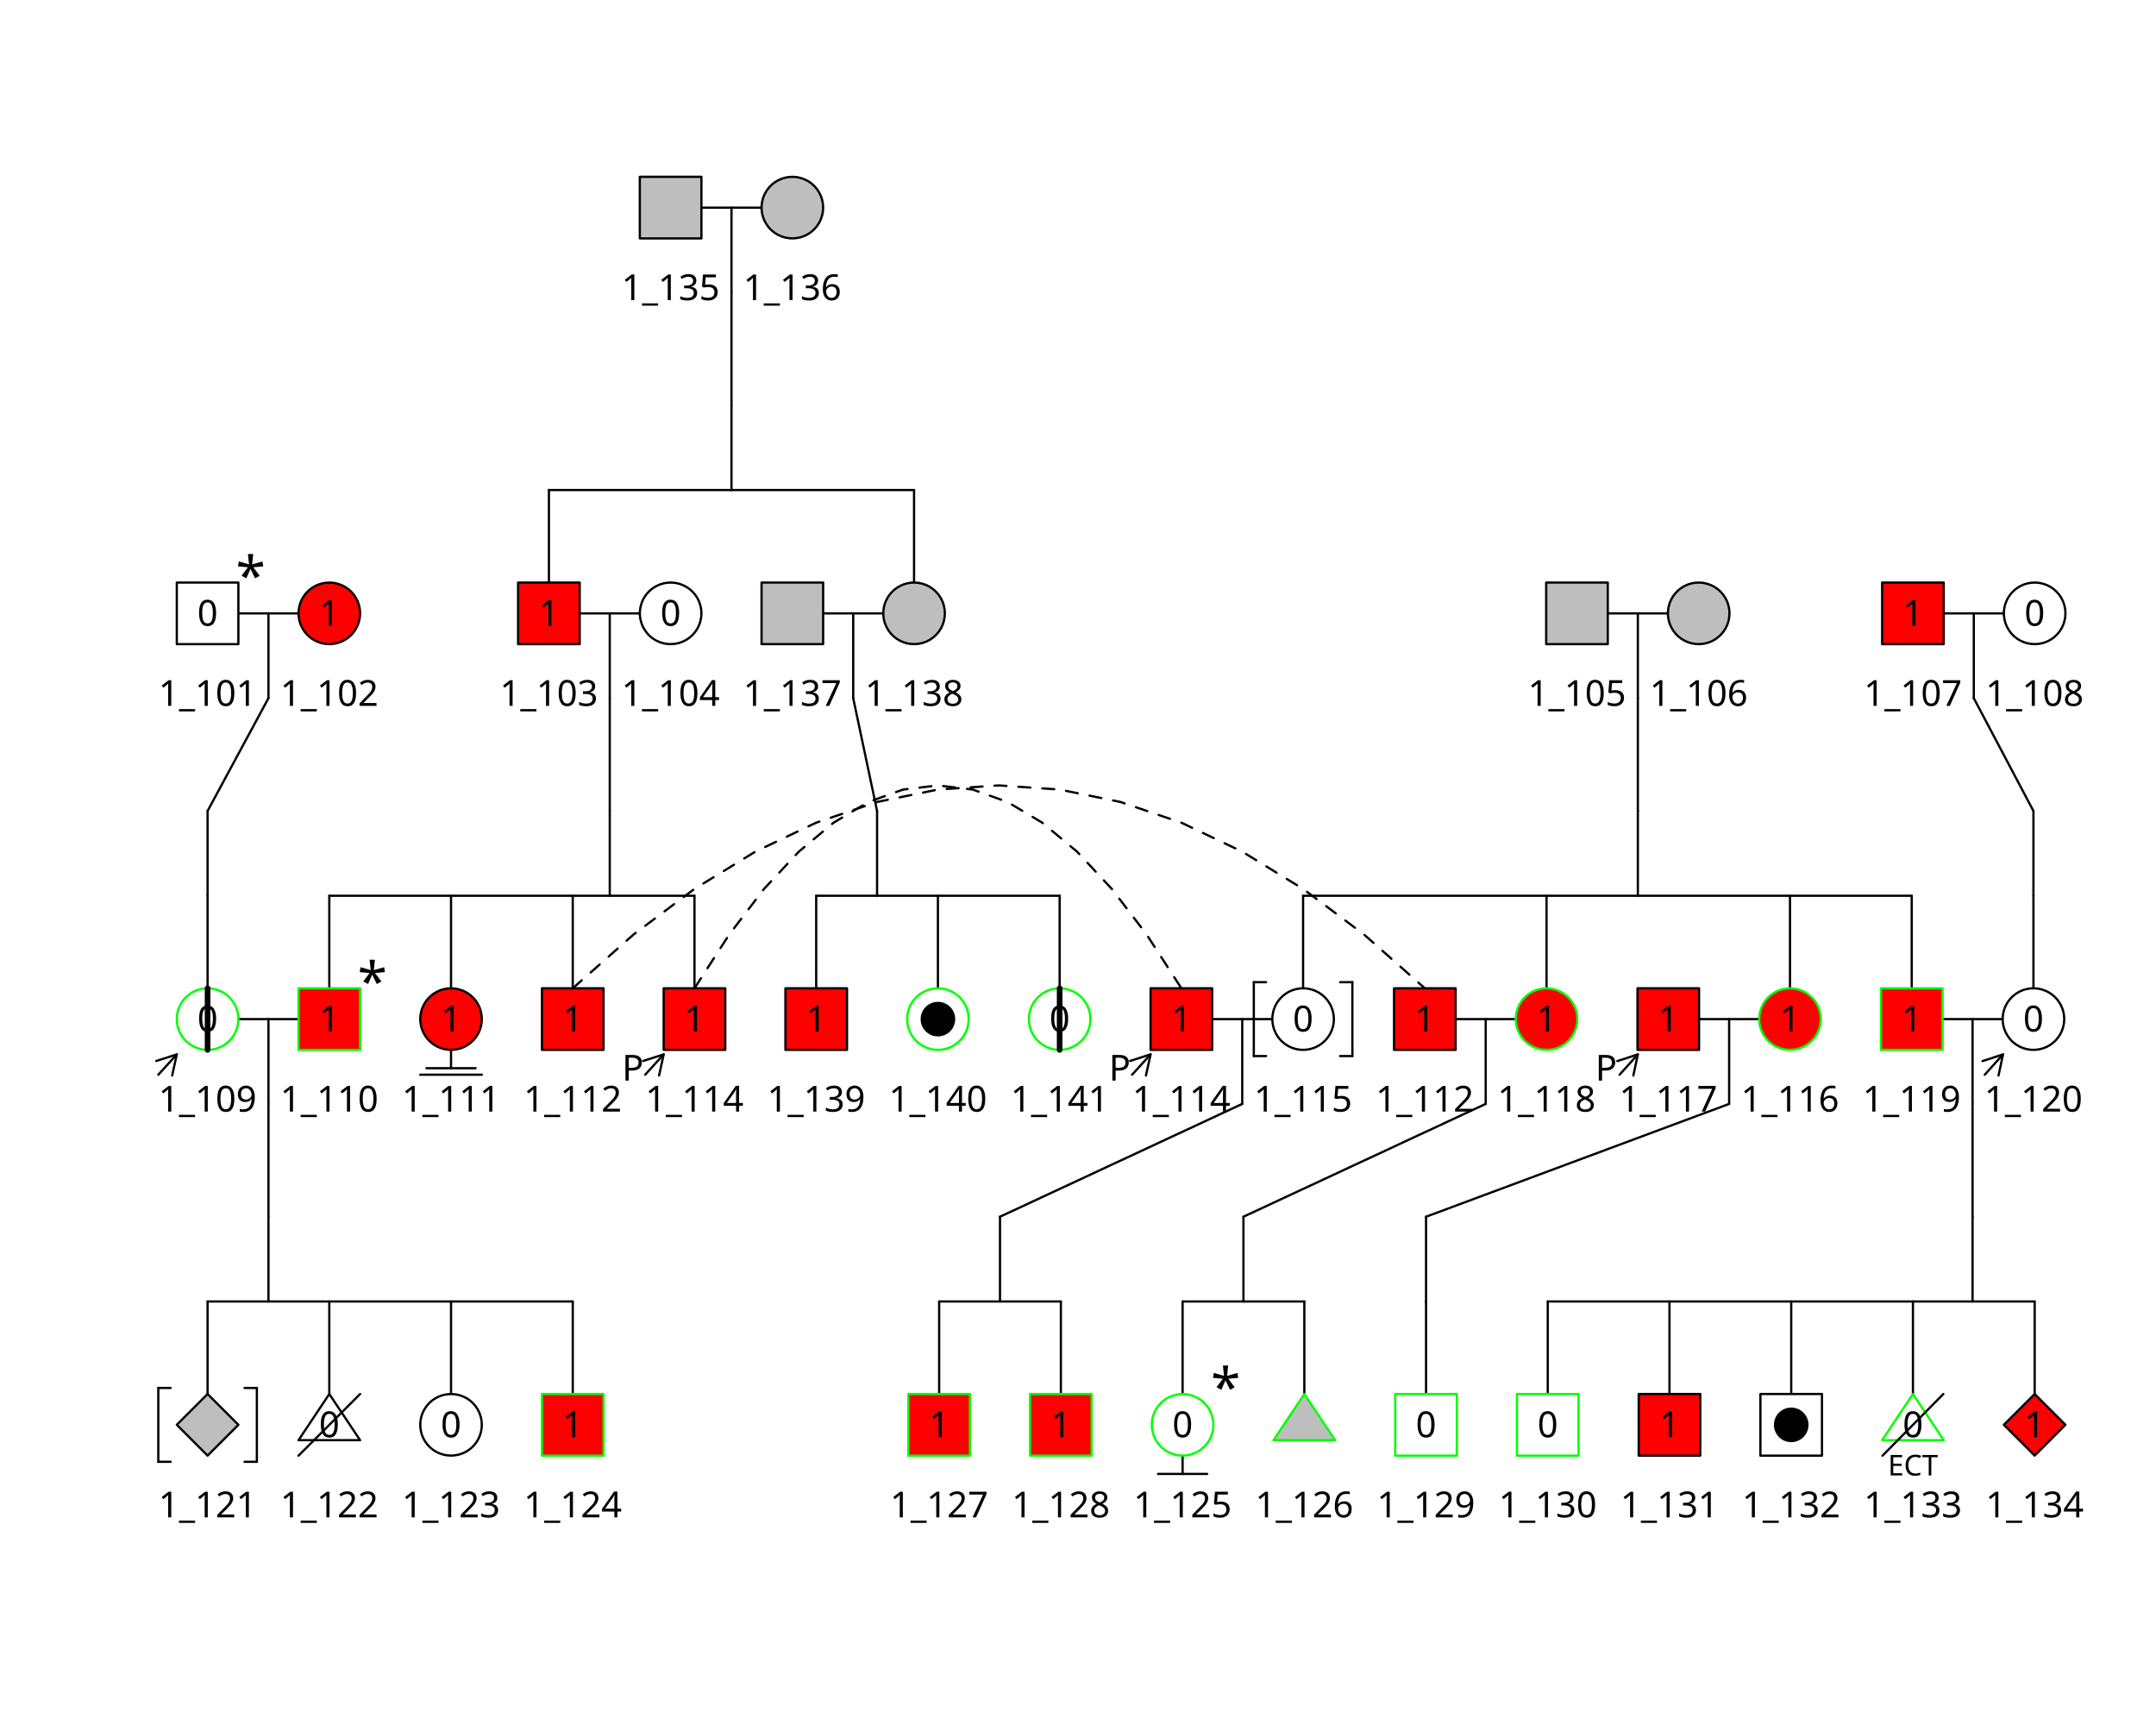
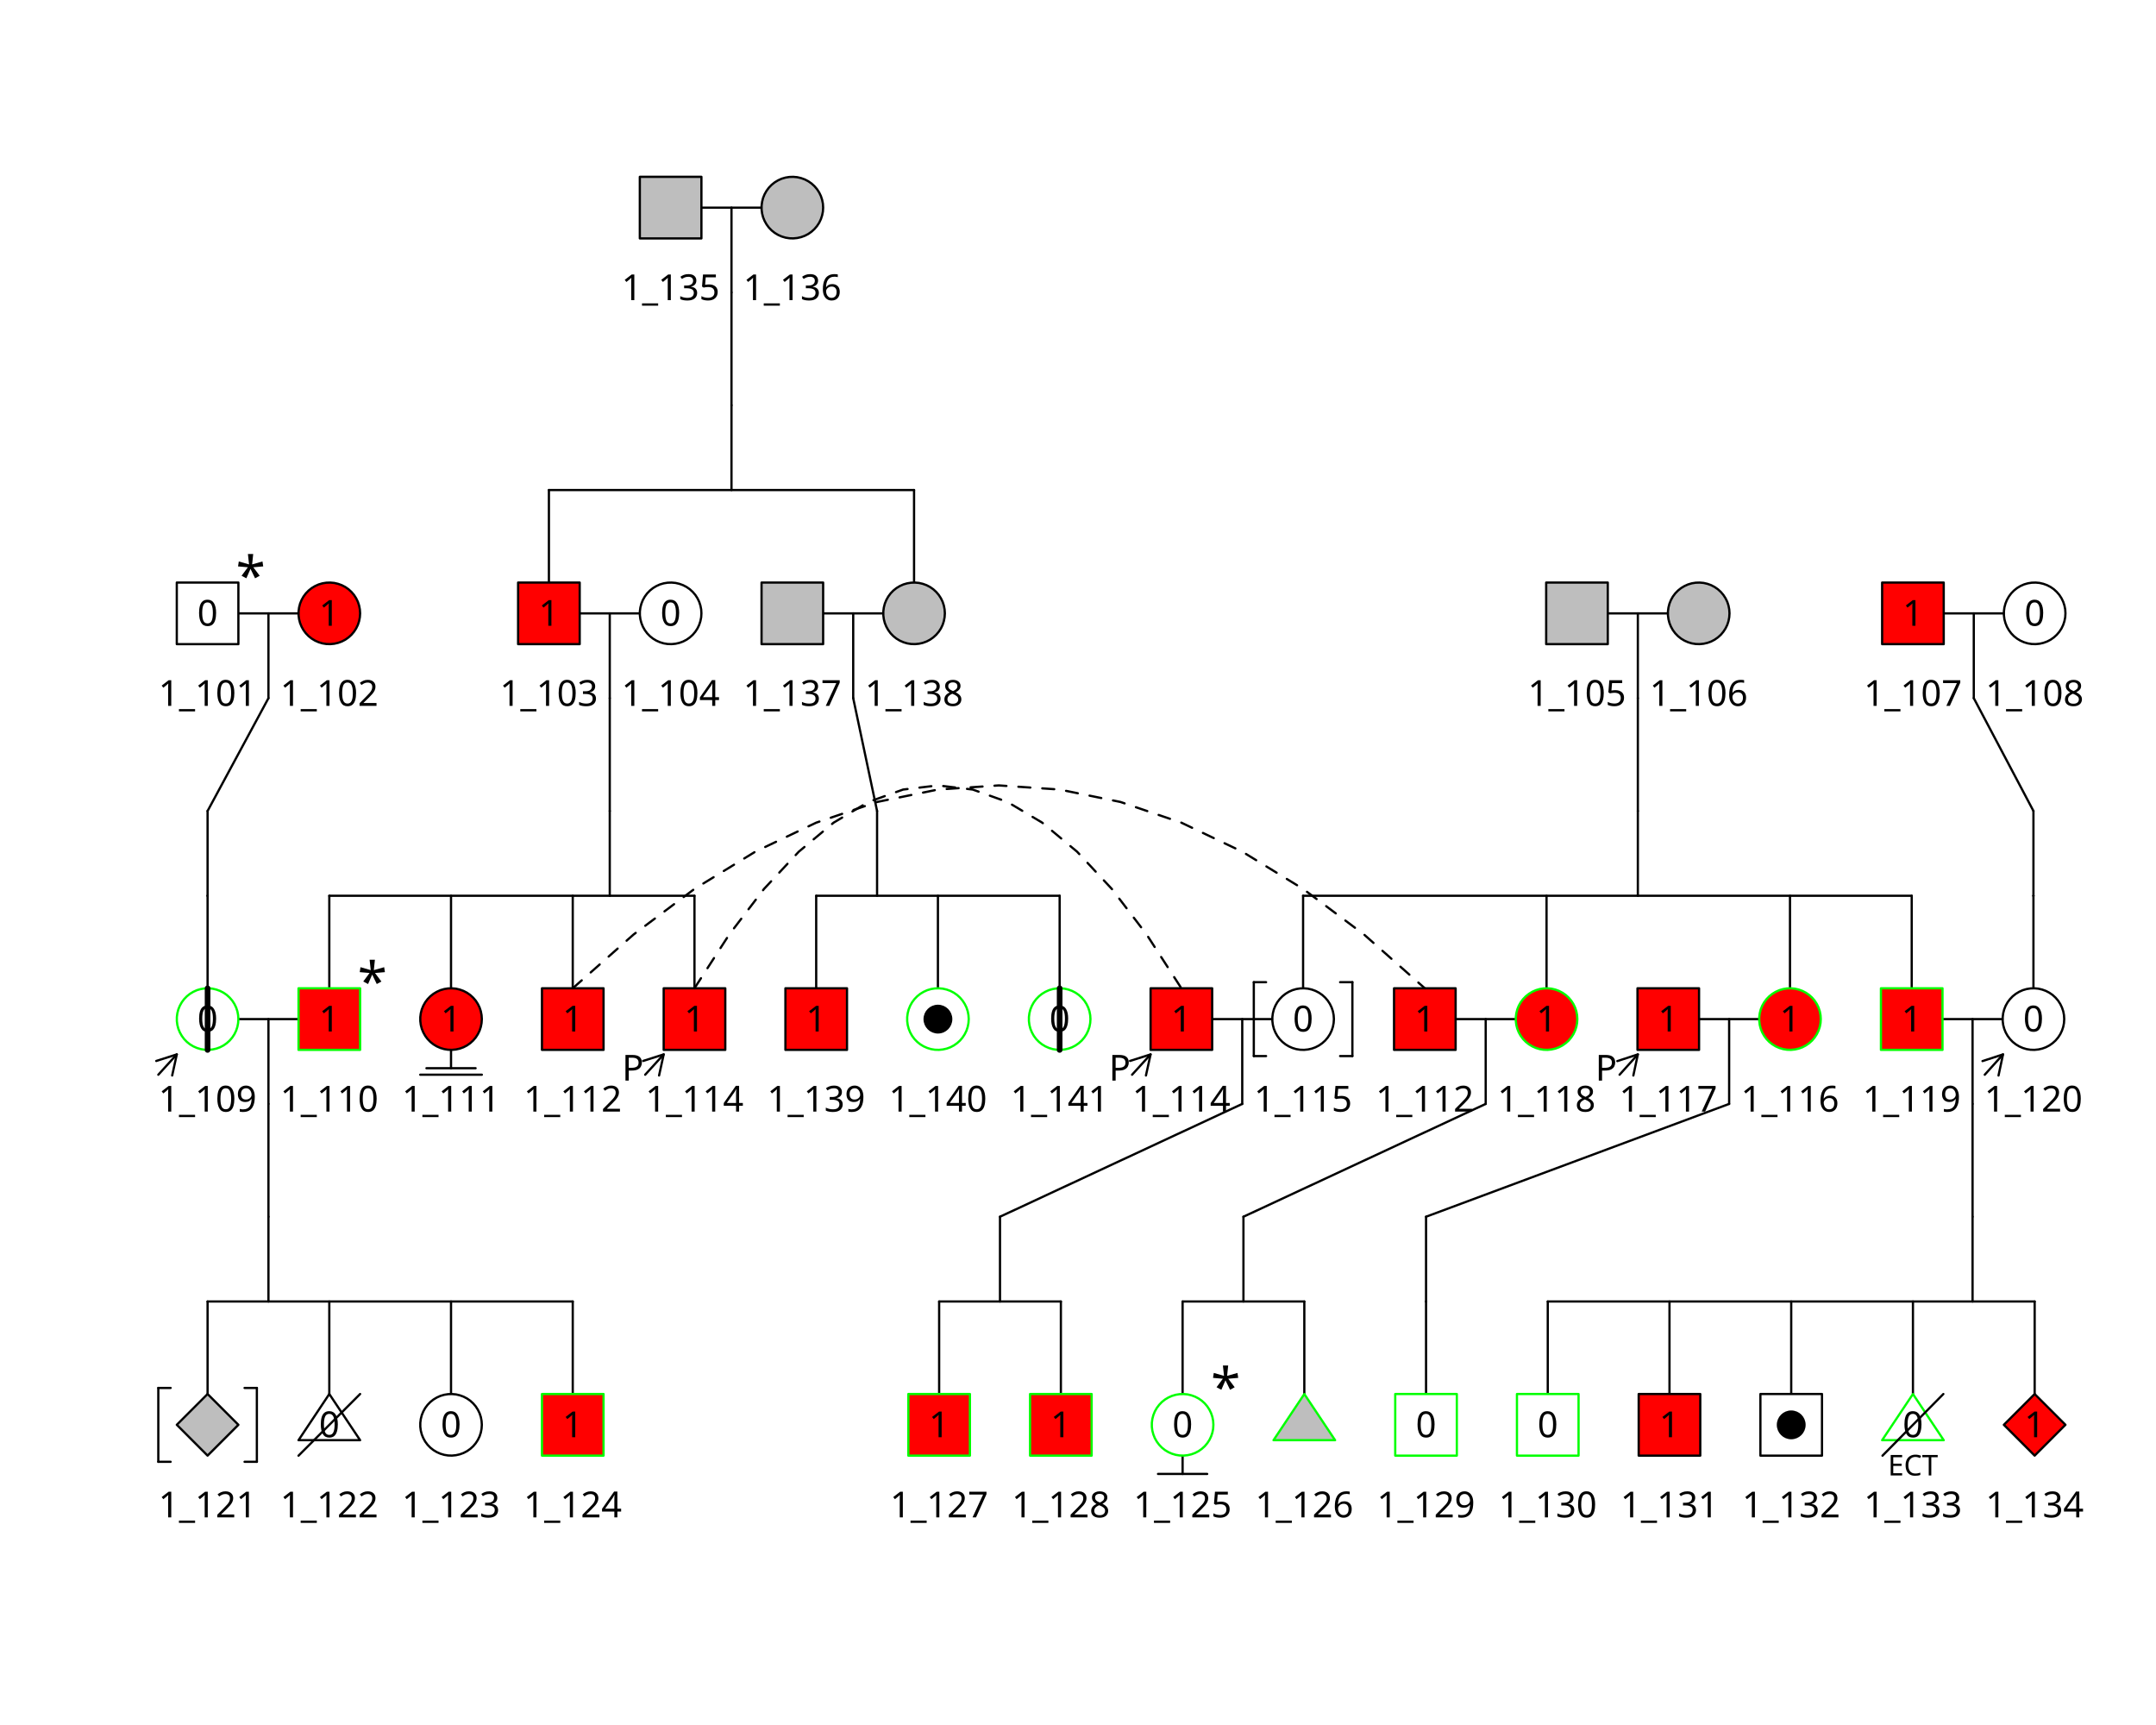
<svg xmlns="http://www.w3.org/2000/svg" class="svglite" data-engine-version="2.0" width="720.00pt" height="576.00pt" viewBox="0 0 720.00 576.00">
  <defs>
    <style type="text/css">
    .svglite line, .svglite polyline, .svglite polygon, .svglite path, .svglite rect, .svglite circle {
      fill: none;
      stroke: #000000;
      stroke-linecap: round;
      stroke-linejoin: round;
      stroke-miterlimit: 10.00;
    }
  </style>
  </defs>
  <rect width="100%" height="100%" style="stroke: none; fill: #FFFFFF;" />
  <defs>
    <clipPath id="cpMC4wMHw3MjAuMDB8MC4wMHw1NzYuMDA=">
      <rect x="0.00" y="0.00" width="720.00" height="576.00" />
    </clipPath>
  </defs>
  <g clip-path="url(#cpMC4wMHw3MjAuMDB8MC4wMHw1NzYuMDA=)">
    <line x1="150.62" y1="350.59" x2="150.62" y2="356.69" style="stroke-width: 0.75;" />
    <line x1="394.93" y1="486.07" x2="394.93" y2="492.17" style="stroke-width: 0.75;" />
    <line x1="142.41" y1="356.69" x2="158.83" y2="356.69" style="stroke-width: 0.75;" />
    <line x1="386.72" y1="492.17" x2="403.14" y2="492.17" style="stroke-width: 0.75;" />
    <line x1="140.34" y1="358.86" x2="160.91" y2="358.86" style="stroke-width: 0.75;" />
    <line x1="234.24" y1="69.34" x2="254.32" y2="69.34" style="stroke-width: 0.75;" />
    <line x1="79.61" y1="204.82" x2="99.69" y2="204.82" style="stroke-width: 0.75;" />
    <line x1="79.61" y1="340.30" x2="99.69" y2="340.30" style="stroke-width: 0.75;" />
    <line x1="193.59" y1="204.82" x2="213.67" y2="204.82" style="stroke-width: 0.75;" />
    <line x1="274.89" y1="204.82" x2="294.97" y2="204.82" style="stroke-width: 0.75;" />
    <line x1="536.80" y1="204.82" x2="557.12" y2="204.82" style="stroke-width: 0.75;" />
    <line x1="648.99" y1="204.82" x2="669.31" y2="204.82" style="stroke-width: 0.75;" />
    <line x1="404.81" y1="340.30" x2="424.89" y2="340.30" style="stroke-width: 0.75;" />
    <line x1="485.98" y1="340.30" x2="506.31" y2="340.30" style="stroke-width: 0.75;" />
    <line x1="567.28" y1="340.30" x2="587.61" y2="340.30" style="stroke-width: 0.75;" />
    <line x1="648.58" y1="340.30" x2="668.91" y2="340.30" style="stroke-width: 0.75;" />
    <line x1="183.31" y1="194.52" x2="183.31" y2="163.63" style="stroke-width: 0.75;" />
    <line x1="305.25" y1="194.52" x2="305.25" y2="163.63" style="stroke-width: 0.75;" />
    <line x1="183.31" y1="163.63" x2="305.25" y2="163.63" style="stroke-width: 0.75;" />
    <line x1="244.28" y1="163.63" x2="244.28" y2="135.32" style="stroke-width: 0.75;" />
    <line x1="244.28" y1="135.32" x2="244.28" y2="97.65" style="stroke-width: 0.75;" />
    <line x1="244.28" y1="97.65" x2="244.28" y2="69.34" style="stroke-width: 0.75;" />
    <line x1="69.32" y1="330.00" x2="69.32" y2="299.11" style="stroke-width: 0.75;" />
    <line x1="69.32" y1="299.11" x2="69.32" y2="299.11" style="stroke-width: 0.75;" />
    <line x1="69.32" y1="299.11" x2="69.32" y2="270.80" style="stroke-width: 0.75;" />
    <line x1="69.32" y1="270.80" x2="89.65" y2="233.13" style="stroke-width: 0.75;" />
    <line x1="89.65" y1="233.13" x2="89.65" y2="204.82" style="stroke-width: 0.75;" />
    <line x1="109.97" y1="330.00" x2="109.97" y2="299.11" style="stroke-width: 0.75;" />
    <line x1="150.62" y1="330.00" x2="150.62" y2="299.11" style="stroke-width: 0.75;" />
    <line x1="191.27" y1="330.00" x2="191.27" y2="299.11" style="stroke-width: 0.75;" />
    <line x1="231.92" y1="330.00" x2="231.92" y2="299.11" style="stroke-width: 0.75;" />
    <line x1="109.97" y1="299.11" x2="231.92" y2="299.11" style="stroke-width: 0.75;" />
    <line x1="203.63" y1="299.11" x2="203.63" y2="270.80" style="stroke-width: 0.75;" />
    <line x1="203.63" y1="270.80" x2="203.63" y2="233.13" style="stroke-width: 0.75;" />
    <line x1="203.63" y1="233.13" x2="203.63" y2="204.82" style="stroke-width: 0.75;" />
    <line x1="272.57" y1="330.00" x2="272.57" y2="299.11" style="stroke-width: 0.75;" />
    <line x1="313.22" y1="330.00" x2="313.22" y2="299.11" style="stroke-width: 0.75;" />
    <line x1="353.87" y1="330.00" x2="353.87" y2="299.11" style="stroke-width: 0.75;" />
    <line x1="272.57" y1="299.11" x2="353.87" y2="299.11" style="stroke-width: 0.75;" />
    <line x1="292.90" y1="299.11" x2="292.90" y2="270.80" style="stroke-width: 0.75;" />
    <line x1="292.90" y1="270.80" x2="284.93" y2="233.13" style="stroke-width: 0.75;" />
    <line x1="284.93" y1="233.13" x2="284.93" y2="204.82" style="stroke-width: 0.75;" />
    <line x1="435.17" y1="330.00" x2="435.17" y2="299.11" style="stroke-width: 0.75;" />
    <line x1="516.47" y1="330.00" x2="516.47" y2="299.11" style="stroke-width: 0.75;" />
    <line x1="597.77" y1="330.00" x2="597.77" y2="299.11" style="stroke-width: 0.75;" />
    <line x1="638.42" y1="330.00" x2="638.42" y2="299.11" style="stroke-width: 0.75;" />
    <line x1="435.17" y1="299.11" x2="638.42" y2="299.11" style="stroke-width: 0.75;" />
    <line x1="546.96" y1="299.11" x2="546.96" y2="270.80" style="stroke-width: 0.75;" />
    <line x1="546.96" y1="270.80" x2="546.96" y2="233.13" style="stroke-width: 0.75;" />
    <line x1="546.96" y1="233.13" x2="546.96" y2="204.82" style="stroke-width: 0.75;" />
    <line x1="679.07" y1="330.00" x2="679.07" y2="299.11" style="stroke-width: 0.75;" />
    <line x1="679.07" y1="299.11" x2="679.07" y2="299.11" style="stroke-width: 0.75;" />
    <line x1="679.07" y1="299.11" x2="679.07" y2="270.80" style="stroke-width: 0.75;" />
    <line x1="679.07" y1="270.80" x2="659.15" y2="233.13" style="stroke-width: 0.75;" />
    <line x1="659.15" y1="233.13" x2="659.15" y2="204.82" style="stroke-width: 0.75;" />
    <line x1="69.32" y1="465.48" x2="69.32" y2="434.59" style="stroke-width: 0.75;" />
    <line x1="109.97" y1="465.48" x2="109.97" y2="434.59" style="stroke-width: 0.75;" />
    <line x1="150.62" y1="465.48" x2="150.62" y2="434.59" style="stroke-width: 0.75;" />
    <line x1="191.27" y1="465.48" x2="191.27" y2="434.59" style="stroke-width: 0.75;" />
    <line x1="69.32" y1="434.59" x2="191.27" y2="434.59" style="stroke-width: 0.75;" />
    <line x1="89.65" y1="434.59" x2="89.65" y2="406.28" style="stroke-width: 0.75;" />
    <line x1="89.65" y1="406.28" x2="89.65" y2="368.61" style="stroke-width: 0.75;" />
    <line x1="89.65" y1="368.61" x2="89.65" y2="340.30" style="stroke-width: 0.75;" />
    <line x1="313.63" y1="465.48" x2="313.63" y2="434.59" style="stroke-width: 0.75;" />
    <line x1="354.28" y1="465.48" x2="354.28" y2="434.59" style="stroke-width: 0.75;" />
    <line x1="313.63" y1="434.59" x2="354.28" y2="434.59" style="stroke-width: 0.75;" />
    <line x1="333.95" y1="434.59" x2="333.95" y2="406.28" style="stroke-width: 0.75;" />
    <line x1="333.95" y1="406.28" x2="414.85" y2="368.61" style="stroke-width: 0.75;" />
    <line x1="414.85" y1="368.61" x2="414.85" y2="340.30" style="stroke-width: 0.75;" />
    <line x1="394.93" y1="465.48" x2="394.93" y2="434.59" style="stroke-width: 0.75;" />
    <line x1="435.58" y1="465.48" x2="435.58" y2="434.59" style="stroke-width: 0.75;" />
    <line x1="394.93" y1="434.59" x2="435.58" y2="434.59" style="stroke-width: 0.75;" />
    <line x1="415.25" y1="434.59" x2="415.25" y2="406.28" style="stroke-width: 0.75;" />
    <line x1="415.25" y1="406.28" x2="496.15" y2="368.61" style="stroke-width: 0.75;" />
    <line x1="496.15" y1="368.61" x2="496.15" y2="340.30" style="stroke-width: 0.75;" />
    <line x1="476.23" y1="465.48" x2="476.23" y2="434.59" style="stroke-width: 0.75;" />
    <line x1="476.23" y1="434.59" x2="476.23" y2="434.59" style="stroke-width: 0.75;" />
    <line x1="476.23" y1="434.59" x2="476.23" y2="406.28" style="stroke-width: 0.75;" />
    <line x1="476.23" y1="406.28" x2="577.45" y2="368.61" style="stroke-width: 0.75;" />
    <line x1="577.45" y1="368.61" x2="577.45" y2="340.30" style="stroke-width: 0.75;" />
    <line x1="516.88" y1="465.48" x2="516.88" y2="434.59" style="stroke-width: 0.75;" />
    <line x1="557.53" y1="465.48" x2="557.53" y2="434.59" style="stroke-width: 0.75;" />
    <line x1="598.18" y1="465.48" x2="598.18" y2="434.59" style="stroke-width: 0.75;" />
    <line x1="638.83" y1="465.48" x2="638.83" y2="434.59" style="stroke-width: 0.75;" />
    <line x1="679.48" y1="465.48" x2="679.48" y2="434.59" style="stroke-width: 0.75;" />
    <line x1="516.88" y1="434.59" x2="679.48" y2="434.59" style="stroke-width: 0.75;" />
    <line x1="658.74" y1="434.59" x2="658.74" y2="406.28" style="stroke-width: 0.75;" />
    <line x1="658.74" y1="406.28" x2="658.74" y2="368.61" style="stroke-width: 0.75;" />
    <line x1="658.74" y1="368.61" x2="658.74" y2="340.30" style="stroke-width: 0.75;" />
    <polygon points="213.67,59.04 213.67,79.61 234.24,79.61 234.24,59.04 " style="stroke-width: 0.75; fill: #BEBEBE;" />
    <polygon points="59.04,194.52 59.04,215.09 79.61,215.09 79.61,194.52 " style="stroke-width: 0.75; fill: #FFFFFF;" />
    <polygon points="79.61,340.28 79.52,341.60 79.27,342.89 78.86,344.14 78.29,345.33 77.57,346.43 76.71,347.44 75.74,348.32 74.66,349.08 73.49,349.69 72.25,350.14 70.97,350.43 69.65,350.56 68.34,350.52 67.04,350.31 65.77,349.93 64.57,349.40 63.44,348.72 62.41,347.90 61.49,346.95 60.71,345.89 60.06,344.74 59.56,343.52 59.23,342.25 59.06,340.94 59.06,339.62 59.23,338.32 59.56,337.04 60.06,335.82 60.71,334.67 61.49,333.62 62.41,332.67 63.44,331.85 64.57,331.17 65.77,330.63 67.04,330.26 68.34,330.05 69.65,330.01 70.97,330.13 72.25,330.43 73.49,330.88 74.66,331.49 75.74,332.24 76.71,333.13 77.57,334.13 78.29,335.24 78.86,336.42 79.27,337.67 79.52,338.97 79.61,340.28 " style="stroke-width: 0.75; stroke: #00FF00; fill: #FFFFFF;" />
    <polygon points="69.32,465.48 59.04,475.76 69.32,486.05 79.61,475.76 " style="stroke-width: 0.75; fill: #BEBEBE;" />
    <polygon points="274.89,69.32 274.81,70.64 274.55,71.93 274.14,73.18 273.57,74.37 272.85,75.47 271.99,76.48 271.02,77.36 269.94,78.12 268.77,78.73 267.53,79.18 266.25,79.47 264.93,79.60 263.62,79.56 262.32,79.35 261.05,78.97 259.85,78.44 258.72,77.76 257.69,76.94 256.77,75.99 255.99,74.93 255.34,73.78 254.84,72.56 254.51,71.29 254.34,69.98 254.34,68.66 254.51,67.36 254.84,66.08 255.34,64.86 255.99,63.71 256.77,62.66 257.69,61.71 258.72,60.89 259.85,60.21 261.05,59.67 262.32,59.30 263.62,59.09 264.93,59.05 266.25,59.17 267.53,59.47 268.77,59.92 269.94,60.53 271.02,61.28 271.99,62.17 272.85,63.17 273.57,64.28 274.14,65.46 274.55,66.71 274.81,68.01 274.89,69.32 " style="stroke-width: 0.75; fill: #BEBEBE;" />
    <polygon points="120.26,204.80 120.17,206.12 119.92,207.41 119.51,208.66 118.93,209.85 118.22,210.95 117.36,211.96 116.39,212.84 115.31,213.60 114.14,214.21 112.90,214.66 111.62,214.95 110.30,215.08 108.99,215.04 107.69,214.83 106.42,214.45 105.22,213.92 104.09,213.24 103.06,212.42 102.14,211.47 101.35,210.41 100.71,209.26 100.21,208.04 99.88,206.77 99.71,205.46 99.71,204.14 99.88,202.84 100.21,201.56 100.71,200.34 101.35,199.19 102.14,198.14 103.06,197.19 104.09,196.37 105.22,195.69 106.42,195.15 107.69,194.78 108.99,194.57 110.30,194.53 111.62,194.65 112.90,194.95 114.14,195.40 115.31,196.01 116.39,196.76 117.36,197.65 118.22,198.65 118.93,199.76 119.51,200.94 119.92,202.19 120.17,203.49 120.26,204.80 " style="stroke-width: 0.75; fill: #FF0000;" />
    <polygon points="99.69,330.00 99.69,350.57 120.26,350.57 120.26,330.00 " style="stroke-width: 0.75; stroke: #00FF00; fill: #FF0000;" />
    <polygon points="99.69,480.90 109.97,465.48 120.26,480.90 " style="stroke-width: 0.75; fill: #FFFFFF;" />
    <polygon points="173.02,194.52 173.02,215.09 193.59,215.09 193.59,194.52 " style="stroke-width: 0.75; fill: #FF0000;" />
    <polygon points="160.91,340.28 160.82,341.60 160.57,342.89 160.16,344.14 159.58,345.33 158.87,346.43 158.01,347.44 157.04,348.32 155.96,349.08 154.79,349.69 153.55,350.14 152.27,350.43 150.95,350.56 149.64,350.52 148.34,350.31 147.07,349.93 145.87,349.40 144.74,348.72 143.71,347.90 142.79,346.95 142.00,345.89 141.36,344.74 140.86,343.52 140.53,342.25 140.36,340.94 140.36,339.62 140.53,338.32 140.86,337.04 141.36,335.82 142.00,334.67 142.79,333.62 143.71,332.67 144.74,331.85 145.87,331.17 147.07,330.63 148.34,330.26 149.64,330.05 150.95,330.01 152.27,330.13 153.55,330.43 154.79,330.88 155.96,331.49 157.04,332.24 158.01,333.13 158.87,334.13 159.58,335.24 160.16,336.42 160.57,337.67 160.82,338.97 160.91,340.28 " style="stroke-width: 0.75; fill: #FF0000;" />
    <polygon points="160.91,475.76 160.82,477.08 160.57,478.37 160.16,479.62 159.58,480.81 158.87,481.91 158.01,482.92 157.04,483.80 155.96,484.56 154.79,485.17 153.55,485.62 152.27,485.91 150.95,486.04 149.64,486.00 148.34,485.79 147.07,485.41 145.87,484.88 144.74,484.20 143.71,483.38 142.79,482.43 142.00,481.37 141.36,480.22 140.86,479.00 140.53,477.73 140.36,476.42 140.36,475.10 140.53,473.80 140.86,472.52 141.36,471.30 142.00,470.15 142.79,469.10 143.71,468.15 144.74,467.33 145.87,466.65 147.07,466.11 148.34,465.74 149.64,465.53 150.95,465.49 152.27,465.61 153.55,465.91 154.79,466.36 155.96,466.97 157.04,467.72 158.01,468.61 158.87,469.61 159.58,470.72 160.16,471.90 160.57,473.15 160.82,474.45 160.91,475.76 " style="stroke-width: 0.75; fill: #FFFFFF;" />
    <polygon points="234.24,204.80 234.16,206.12 233.90,207.41 233.49,208.66 232.92,209.85 232.20,210.95 231.34,211.96 230.37,212.84 229.29,213.60 228.12,214.21 226.88,214.66 225.60,214.95 224.29,215.08 222.97,215.04 221.67,214.83 220.40,214.45 219.20,213.92 218.07,213.24 217.04,212.42 216.12,211.47 215.34,210.41 214.69,209.26 214.20,208.04 213.86,206.77 213.69,205.46 213.69,204.14 213.86,202.84 214.20,201.56 214.69,200.34 215.34,199.19 216.12,198.14 217.04,197.19 218.07,196.37 219.20,195.69 220.40,195.15 221.67,194.78 222.97,194.57 224.29,194.53 225.60,194.65 226.88,194.95 228.12,195.40 229.29,196.01 230.37,196.76 231.34,197.65 232.20,198.65 232.92,199.76 233.49,200.94 233.90,202.19 234.16,203.49 234.24,204.80 " style="stroke-width: 0.75; fill: #FFFFFF;" />
    <polygon points="180.99,330.00 180.99,350.57 201.56,350.57 201.56,330.00 " style="stroke-width: 0.75; fill: #FF0000;" />
    <polygon points="180.99,465.48 180.99,486.05 201.56,486.05 201.56,465.48 " style="stroke-width: 0.75; stroke: #00FF00; fill: #FF0000;" />
    <polygon points="254.32,194.52 254.32,215.09 274.89,215.09 274.89,194.52 " style="stroke-width: 0.75; fill: #BEBEBE;" />
    <polygon points="221.64,330.00 221.64,350.57 242.21,350.57 242.21,330.00 " style="stroke-width: 0.75; fill: #FF0000;" />
    <polygon points="303.34,465.48 303.34,486.05 323.91,486.05 323.91,465.48 " style="stroke-width: 0.75; stroke: #00FF00; fill: #FF0000;" />
    <polygon points="315.54,204.80 315.45,206.12 315.20,207.41 314.79,208.66 314.22,209.85 313.50,210.95 312.64,211.96 311.67,212.84 310.59,213.60 309.42,214.21 308.18,214.66 306.90,214.95 305.58,215.08 304.27,215.04 302.97,214.83 301.70,214.45 300.50,213.92 299.37,213.24 298.34,212.42 297.42,211.47 296.64,210.41 295.99,209.26 295.49,208.04 295.16,206.77 294.99,205.46 294.99,204.14 295.16,202.84 295.49,201.56 295.99,200.34 296.64,199.19 297.42,198.14 298.34,197.19 299.37,196.37 300.50,195.69 301.70,195.15 302.97,194.78 304.27,194.57 305.58,194.53 306.90,194.65 308.18,194.95 309.42,195.40 310.59,196.01 311.67,196.76 312.64,197.65 313.50,198.65 314.22,199.76 314.79,200.94 315.20,202.19 315.45,203.49 315.54,204.80 " style="stroke-width: 0.75; fill: #BEBEBE;" />
    <polygon points="262.29,330.00 262.29,350.57 282.86,350.57 282.86,330.00 " style="stroke-width: 0.75; fill: #FF0000;" />
    <polygon points="343.99,465.48 343.99,486.05 364.56,486.05 364.56,465.48 " style="stroke-width: 0.75; stroke: #00FF00; fill: #FF0000;" />
    <polygon points="516.35,194.52 516.35,215.09 536.92,215.09 536.92,194.52 " style="stroke-width: 0.75; fill: #BEBEBE;" />
    <polygon points="323.51,340.28 323.42,341.60 323.17,342.89 322.76,344.14 322.18,345.33 321.46,346.43 320.61,347.44 319.63,348.32 318.55,349.08 317.39,349.69 316.15,350.14 314.86,350.43 313.55,350.56 312.23,350.52 310.93,350.31 309.67,349.93 308.47,349.40 307.34,348.72 306.31,347.90 305.39,346.95 304.60,345.89 303.96,344.74 303.46,343.52 303.13,342.25 302.96,340.94 302.96,339.62 303.13,338.32 303.46,337.04 303.96,335.82 304.60,334.67 305.39,333.62 306.31,332.67 307.34,331.85 308.47,331.17 309.67,330.63 310.93,330.26 312.23,330.05 313.55,330.01 314.86,330.13 316.15,330.43 317.39,330.88 318.55,331.49 319.63,332.24 320.61,333.13 321.46,334.13 322.18,335.24 322.76,336.42 323.17,337.67 323.42,338.97 323.51,340.28 " style="stroke-width: 0.75; stroke: #00FF00; fill: #FFFFFF;" />
    <polygon points="405.21,475.76 405.13,477.08 404.88,478.37 404.46,479.62 403.89,480.81 403.17,481.91 402.32,482.92 401.34,483.80 400.26,484.56 399.09,485.17 397.85,485.62 396.57,485.91 395.26,486.04 393.94,486.00 392.64,485.79 391.38,485.41 390.17,484.88 389.04,484.20 388.01,483.38 387.10,482.43 386.31,481.37 385.66,480.22 385.17,479.00 384.83,477.73 384.66,476.42 384.66,475.10 384.83,473.80 385.17,472.52 385.66,471.30 386.31,470.15 387.10,469.10 388.01,468.15 389.04,467.33 390.17,466.65 391.38,466.11 392.64,465.74 393.94,465.53 395.26,465.49 396.57,465.61 397.85,465.91 399.09,466.36 400.26,466.97 401.34,467.72 402.32,468.61 403.17,469.61 403.89,470.72 404.46,471.90 404.88,473.15 405.13,474.45 405.21,475.76 " style="stroke-width: 0.75; stroke: #00FF00; fill: #FFFFFF;" />
    <polygon points="577.57,204.80 577.48,206.12 577.23,207.41 576.82,208.66 576.24,209.85 575.52,210.95 574.67,211.96 573.69,212.84 572.61,213.60 571.45,214.21 570.21,214.66 568.92,214.95 567.61,215.08 566.30,215.04 564.99,214.83 563.73,214.45 562.53,213.92 561.40,213.24 560.37,212.42 559.45,211.47 558.66,210.41 558.02,209.26 557.52,208.04 557.19,206.77 557.02,205.46 557.02,204.14 557.19,202.84 557.52,201.56 558.02,200.34 558.66,199.19 559.45,198.14 560.37,197.19 561.40,196.37 562.53,195.69 563.73,195.15 564.99,194.78 566.30,194.57 567.61,194.53 568.92,194.65 570.21,194.95 571.45,195.40 572.61,196.01 573.69,196.76 574.67,197.65 575.52,198.65 576.24,199.76 576.82,200.94 577.23,202.19 577.48,203.49 577.57,204.80 " style="stroke-width: 0.75; fill: #BEBEBE;" />
    <polygon points="364.16,340.28 364.07,341.60 363.82,342.89 363.40,344.14 362.83,345.33 362.11,346.43 361.26,347.44 360.28,348.32 359.20,349.08 358.03,349.69 356.80,350.14 355.51,350.43 354.20,350.56 352.88,350.52 351.58,350.31 350.32,349.93 349.12,349.40 347.99,348.72 346.96,347.90 346.04,346.95 345.25,345.89 344.61,344.74 344.11,343.52 343.78,342.25 343.61,340.94 343.61,339.62 343.78,338.32 344.11,337.04 344.61,335.82 345.25,334.67 346.04,333.62 346.96,332.67 347.99,331.85 349.12,331.17 350.32,330.63 351.58,330.26 352.88,330.05 354.20,330.01 355.51,330.13 356.80,330.43 358.03,330.88 359.20,331.49 360.28,332.24 361.26,333.13 362.11,334.13 362.83,335.24 363.40,336.42 363.82,337.67 364.07,338.97 364.16,340.28 " style="stroke-width: 0.75; stroke: #00FF00; fill: #FFFFFF;" />
    <polygon points="425.29,480.90 435.58,465.48 445.86,480.90 " style="stroke-width: 0.75; stroke: #00FF00; fill: #BEBEBE;" />
    <polygon points="628.54,194.52 628.54,215.09 649.11,215.09 649.11,194.52 " style="stroke-width: 0.75; fill: #FF0000;" />
    <polygon points="384.24,330.00 384.24,350.57 404.81,350.57 404.81,330.00 " style="stroke-width: 0.75; fill: #FF0000;" />
    <polygon points="465.94,465.48 465.94,486.05 486.51,486.05 486.51,465.48 " style="stroke-width: 0.75; stroke: #00FF00; fill: #FFFFFF;" />
    <polygon points="689.76,204.80 689.68,206.12 689.42,207.41 689.01,208.66 688.44,209.85 687.72,210.95 686.86,211.96 685.89,212.84 684.81,213.60 683.64,214.21 682.40,214.66 681.12,214.95 679.81,215.08 678.49,215.04 677.19,214.83 675.92,214.45 674.72,213.92 673.59,213.24 672.56,212.42 671.64,211.47 670.86,210.41 670.21,209.26 669.72,208.04 669.38,206.77 669.21,205.46 669.21,204.14 669.38,202.84 669.72,201.56 670.21,200.34 670.86,199.19 671.64,198.14 672.56,197.19 673.59,196.37 674.72,195.69 675.92,195.15 677.19,194.78 678.49,194.57 679.81,194.53 681.12,194.65 682.40,194.95 683.64,195.40 684.81,196.01 685.89,196.76 686.86,197.65 687.72,198.65 688.44,199.76 689.01,200.94 689.42,202.19 689.68,203.49 689.76,204.80 " style="stroke-width: 0.75; fill: #FFFFFF;" />
    <polygon points="445.46,340.28 445.37,341.60 445.12,342.89 444.70,344.14 444.13,345.33 443.41,346.43 442.56,347.44 441.58,348.32 440.50,349.08 439.33,349.69 438.10,350.14 436.81,350.43 435.50,350.56 434.18,350.52 432.88,350.31 431.62,349.93 430.41,349.40 429.29,348.72 428.26,347.90 427.34,346.95 426.55,345.89 425.91,344.74 425.41,343.52 425.08,342.25 424.91,340.94 424.91,339.62 425.08,338.32 425.41,337.04 425.91,335.82 426.55,334.67 427.34,333.62 428.26,332.67 429.29,331.85 430.41,331.17 431.62,330.63 432.88,330.26 434.18,330.05 435.50,330.01 436.81,330.13 438.10,330.43 439.33,330.88 440.50,331.49 441.58,332.24 442.56,333.13 443.41,334.13 444.13,335.24 444.70,336.42 445.12,337.67 445.37,338.97 445.46,340.28 " style="stroke-width: 0.75; fill: #FFFFFF;" />
    <polygon points="506.59,465.48 506.59,486.05 527.16,486.05 527.16,465.48 " style="stroke-width: 0.75; stroke: #00FF00; fill: #FFFFFF;" />
    <polygon points="465.54,330.00 465.54,350.57 486.11,350.57 486.11,330.00 " style="stroke-width: 0.75; fill: #FF0000;" />
    <polygon points="547.24,465.48 547.24,486.05 567.81,486.05 567.81,465.48 " style="stroke-width: 0.75; fill: #FF0000;" />
    <polygon points="526.75,340.28 526.67,341.60 526.42,342.89 526.00,344.14 525.43,345.33 524.71,346.43 523.86,347.44 522.88,348.32 521.80,349.08 520.63,349.69 519.40,350.14 518.11,350.43 516.80,350.56 515.48,350.52 514.18,350.31 512.92,349.93 511.71,349.40 510.59,348.72 509.56,347.90 508.64,346.95 507.85,345.89 507.20,344.74 506.71,343.52 506.38,342.25 506.21,340.94 506.21,339.62 506.38,338.32 506.71,337.04 507.20,335.82 507.85,334.67 508.64,333.62 509.56,332.67 510.59,331.85 511.71,331.17 512.92,330.63 514.18,330.26 515.48,330.05 516.80,330.01 518.11,330.13 519.40,330.43 520.63,330.88 521.80,331.49 522.88,332.24 523.86,333.13 524.71,334.13 525.43,335.24 526.00,336.42 526.42,337.67 526.67,338.97 526.75,340.28 " style="stroke-width: 0.75; stroke: #00FF00; fill: #FF0000;" />
    <polygon points="587.89,465.48 587.89,486.05 608.46,486.05 608.46,465.48 " style="stroke-width: 0.75; fill: #FFFFFF;" />
    <polygon points="546.84,330.00 546.84,350.57 567.40,350.57 567.40,330.00 " style="stroke-width: 0.75; fill: #FF0000;" />
    <polygon points="628.54,480.90 638.83,465.48 649.11,480.90 " style="stroke-width: 0.75; stroke: #00FF00; fill: #FFFFFF;" />
    <polygon points="608.05,340.28 607.97,341.60 607.72,342.89 607.30,344.14 606.73,345.33 606.01,346.43 605.16,347.44 604.18,348.32 603.10,349.08 601.93,349.69 600.70,350.14 599.41,350.43 598.10,350.56 596.78,350.52 595.48,350.31 594.22,349.93 593.01,349.40 591.89,348.72 590.86,347.90 589.94,346.95 589.15,345.89 588.50,344.74 588.01,343.52 587.68,342.25 587.51,340.94 587.51,339.62 587.68,338.32 588.01,337.04 588.50,335.82 589.15,334.67 589.94,333.62 590.86,332.67 591.89,331.85 593.01,331.17 594.22,330.63 595.48,330.26 596.78,330.05 598.10,330.01 599.41,330.13 600.70,330.43 601.93,330.88 603.10,331.49 604.18,332.24 605.16,333.13 606.01,334.13 606.73,335.24 607.30,336.42 607.72,337.67 607.97,338.97 608.05,340.28 " style="stroke-width: 0.75; stroke: #00FF00; fill: #FF0000;" />
    <polygon points="679.48,465.48 669.19,475.76 679.48,486.05 689.76,475.76 " style="stroke-width: 0.75; fill: #FF0000;" />
    <polygon points="628.14,330.00 628.14,350.57 648.70,350.57 648.70,330.00 " style="stroke-width: 0.75; stroke: #00FF00; fill: #FF0000;" />
    <polygon points="689.35,340.28 689.27,341.60 689.02,342.89 688.60,344.14 688.03,345.33 687.31,346.43 686.46,347.44 685.48,348.32 684.40,349.08 683.23,349.69 682.00,350.14 680.71,350.43 679.40,350.56 678.08,350.52 676.78,350.31 675.52,349.93 674.31,349.40 673.19,348.72 672.15,347.90 671.24,346.95 670.45,345.89 669.80,344.74 669.31,343.52 668.97,342.25 668.81,340.94 668.81,339.62 668.97,338.32 669.31,337.04 669.80,335.82 670.45,334.67 671.24,333.62 672.15,332.67 673.19,331.85 674.31,331.17 675.52,330.63 676.78,330.26 678.08,330.05 679.40,330.01 680.71,330.13 682.00,330.43 683.23,330.88 684.40,331.49 685.48,332.24 686.46,333.13 687.31,334.13 688.03,335.24 688.60,336.42 689.02,337.67 689.27,338.97 689.35,340.28 " style="stroke-width: 0.75; fill: #FFFFFF;" />
    <line x1="99.69" y1="486.07" x2="120.26" y2="465.48" style="stroke-width: 0.75;" />
    <line x1="628.66" y1="486.07" x2="648.99" y2="465.48" style="stroke-width: 0.75;" />
    <line x1="69.32" y1="350.59" x2="69.32" y2="330.00" style="stroke-width: 1.88;" />
    <line x1="353.87" y1="350.59" x2="353.87" y2="330.00" style="stroke-width: 1.88;" />
    <line x1="52.87" y1="488.11" x2="52.87" y2="463.45" style="stroke-width: 0.75;" />
    <line x1="85.78" y1="488.11" x2="85.78" y2="463.45" style="stroke-width: 0.75;" />
    <line x1="418.71" y1="352.63" x2="418.71" y2="327.97" style="stroke-width: 0.75;" />
    <line x1="451.63" y1="352.63" x2="451.63" y2="327.97" style="stroke-width: 0.75;" />
    <line x1="85.78" y1="488.11" x2="81.67" y2="488.11" style="stroke-width: 0.75;" />
    <line x1="85.78" y1="463.45" x2="81.67" y2="463.45" style="stroke-width: 0.75;" />
    <line x1="52.87" y1="488.11" x2="56.98" y2="488.11" style="stroke-width: 0.75;" />
    <line x1="52.87" y1="463.45" x2="56.98" y2="463.45" style="stroke-width: 0.75;" />
    <line x1="451.63" y1="352.63" x2="447.53" y2="352.63" style="stroke-width: 0.75;" />
    <line x1="451.63" y1="327.97" x2="447.53" y2="327.97" style="stroke-width: 0.75;" />
    <line x1="418.71" y1="352.63" x2="422.81" y2="352.63" style="stroke-width: 0.75;" />
    <line x1="418.71" y1="327.97" x2="422.81" y2="327.97" style="stroke-width: 0.75;" />
    <polyline points="191.27,330.00 211.60,312.03 231.92,296.82 252.25,284.38 272.57,274.70 292.90,267.79 313.22,263.64 333.55,262.26 353.87,263.64 374.20,267.79 394.52,274.70 414.85,284.38 435.17,296.82 455.50,312.03 475.82,330.00 " style="stroke-width: 0.75; stroke-dasharray: 4.00,4.00;" />
    <polyline points="231.92,330.00 243.54,312.03 255.15,296.82 266.77,284.38 278.38,274.70 289.99,267.79 301.61,263.64 313.22,262.26 324.84,263.64 336.45,267.79 348.06,274.70 359.68,284.38 371.29,296.82 382.91,312.03 394.52,330.00 " style="stroke-width: 0.75; stroke-dasharray: 4.00,4.00;" />
    <line x1="52.87" y1="358.86" x2="59.04" y2="352.08" style="stroke-width: 0.75;" />
    <polyline points="57.50,359.12 59.04,352.08 52.18,354.27 " style="stroke-width: 0.75;" />
    <line x1="215.46" y1="358.86" x2="221.64" y2="352.08" style="stroke-width: 0.75;" />
    <polyline points="220.10,359.12 221.64,352.08 214.78,354.26 " style="stroke-width: 0.75;" />
    <line x1="378.06" y1="358.86" x2="384.24" y2="352.08" style="stroke-width: 0.75;" />
    <polyline points="382.69,359.12 384.24,352.08 377.38,354.26 " style="stroke-width: 0.75;" />
    <line x1="540.86" y1="358.86" x2="546.96" y2="352.08" style="stroke-width: 0.75;" />
    <polyline points="545.46,359.13 546.96,352.08 540.11,354.31 " style="stroke-width: 0.75;" />
    <line x1="662.81" y1="358.86" x2="668.91" y2="352.08" style="stroke-width: 0.75;" />
    <polyline points="667.41,359.13 668.91,352.08 662.06,354.31 " style="stroke-width: 0.75;" />
    <text x="69.32" y="208.95" text-anchor="middle" style="font-size: 12.00px; font-family: sans;" textLength="6.67px" lengthAdjust="spacingAndGlyphs">0</text>
    <text x="69.33" y="344.43" text-anchor="middle" style="font-size: 12.00px; font-family: sans;" textLength="6.67px" lengthAdjust="spacingAndGlyphs">0</text>
    <text x="109.97" y="208.95" text-anchor="middle" style="font-size: 12.00px; font-family: sans;" textLength="6.67px" lengthAdjust="spacingAndGlyphs">1</text>
    <text x="109.97" y="344.43" text-anchor="middle" style="font-size: 12.00px; font-family: sans;" textLength="6.67px" lengthAdjust="spacingAndGlyphs">1</text>
    <text x="109.97" y="479.91" text-anchor="middle" style="font-size: 12.00px; font-family: sans;" textLength="6.67px" lengthAdjust="spacingAndGlyphs">0</text>
    <text x="183.31" y="208.95" text-anchor="middle" style="font-size: 12.00px; font-family: sans;" textLength="6.67px" lengthAdjust="spacingAndGlyphs">1</text>
    <text x="150.62" y="344.43" text-anchor="middle" style="font-size: 12.00px; font-family: sans;" textLength="6.67px" lengthAdjust="spacingAndGlyphs">1</text>
    <text x="150.62" y="479.91" text-anchor="middle" style="font-size: 12.00px; font-family: sans;" textLength="6.67px" lengthAdjust="spacingAndGlyphs">0</text>
    <text x="223.96" y="208.95" text-anchor="middle" style="font-size: 12.00px; font-family: sans;" textLength="6.67px" lengthAdjust="spacingAndGlyphs">0</text>
    <text x="191.27" y="344.43" text-anchor="middle" style="font-size: 12.00px; font-family: sans;" textLength="6.67px" lengthAdjust="spacingAndGlyphs">1</text>
    <text x="191.27" y="479.91" text-anchor="middle" style="font-size: 12.00px; font-family: sans;" textLength="6.67px" lengthAdjust="spacingAndGlyphs">1</text>
    <text x="231.92" y="344.43" text-anchor="middle" style="font-size: 12.00px; font-family: sans;" textLength="6.67px" lengthAdjust="spacingAndGlyphs">1</text>
    <text x="313.63" y="479.91" text-anchor="middle" style="font-size: 12.00px; font-family: sans;" textLength="6.67px" lengthAdjust="spacingAndGlyphs">1</text>
    <text x="272.57" y="344.43" text-anchor="middle" style="font-size: 12.00px; font-family: sans;" textLength="6.67px" lengthAdjust="spacingAndGlyphs">1</text>
    <text x="354.28" y="479.91" text-anchor="middle" style="font-size: 12.00px; font-family: sans;" textLength="6.67px" lengthAdjust="spacingAndGlyphs">1</text>
    <text x="313.22" y="344.43" text-anchor="middle" style="font-size: 12.00px; font-family: sans;" textLength="6.67px" lengthAdjust="spacingAndGlyphs">0</text>
    <text x="394.93" y="479.91" text-anchor="middle" style="font-size: 12.00px; font-family: sans;" textLength="6.67px" lengthAdjust="spacingAndGlyphs">0</text>
    <text x="353.87" y="344.43" text-anchor="middle" style="font-size: 12.00px; font-family: sans;" textLength="6.67px" lengthAdjust="spacingAndGlyphs">0</text>
    <text x="638.83" y="208.95" text-anchor="middle" style="font-size: 12.00px; font-family: sans;" textLength="6.67px" lengthAdjust="spacingAndGlyphs">1</text>
    <text x="394.52" y="344.43" text-anchor="middle" style="font-size: 12.00px; font-family: sans;" textLength="6.67px" lengthAdjust="spacingAndGlyphs">1</text>
    <text x="476.23" y="479.91" text-anchor="middle" style="font-size: 12.00px; font-family: sans;" textLength="6.67px" lengthAdjust="spacingAndGlyphs">0</text>
    <text x="679.48" y="208.95" text-anchor="middle" style="font-size: 12.00px; font-family: sans;" textLength="6.67px" lengthAdjust="spacingAndGlyphs">0</text>
    <text x="435.17" y="344.43" text-anchor="middle" style="font-size: 12.00px; font-family: sans;" textLength="6.67px" lengthAdjust="spacingAndGlyphs">0</text>
    <text x="516.88" y="479.91" text-anchor="middle" style="font-size: 12.00px; font-family: sans;" textLength="6.67px" lengthAdjust="spacingAndGlyphs">0</text>
    <text x="475.82" y="344.43" text-anchor="middle" style="font-size: 12.00px; font-family: sans;" textLength="6.67px" lengthAdjust="spacingAndGlyphs">1</text>
    <text x="557.53" y="479.91" text-anchor="middle" style="font-size: 12.00px; font-family: sans;" textLength="6.67px" lengthAdjust="spacingAndGlyphs">1</text>
    <text x="516.47" y="344.43" text-anchor="middle" style="font-size: 12.00px; font-family: sans;" textLength="6.67px" lengthAdjust="spacingAndGlyphs">1</text>
    <text x="598.18" y="479.91" text-anchor="middle" style="font-size: 12.00px; font-family: sans;" textLength="6.67px" lengthAdjust="spacingAndGlyphs">0</text>
    <text x="557.12" y="344.43" text-anchor="middle" style="font-size: 12.00px; font-family: sans;" textLength="6.67px" lengthAdjust="spacingAndGlyphs">1</text>
    <text x="638.83" y="479.91" text-anchor="middle" style="font-size: 12.00px; font-family: sans;" textLength="6.67px" lengthAdjust="spacingAndGlyphs">0</text>
    <text x="597.77" y="344.43" text-anchor="middle" style="font-size: 12.00px; font-family: sans;" textLength="6.67px" lengthAdjust="spacingAndGlyphs">1</text>
    <text x="679.48" y="479.91" text-anchor="middle" style="font-size: 12.00px; font-family: sans;" textLength="6.67px" lengthAdjust="spacingAndGlyphs">1</text>
    <text x="638.42" y="344.43" text-anchor="middle" style="font-size: 12.00px; font-family: sans;" textLength="6.67px" lengthAdjust="spacingAndGlyphs">1</text>
    <text x="679.07" y="344.43" text-anchor="middle" style="font-size: 12.00px; font-family: sans;" textLength="6.67px" lengthAdjust="spacingAndGlyphs">0</text>
    <text x="83.72" y="198.68" text-anchor="middle" style="font-size: 18.00px; font-family: sans;" textLength="7.01px" lengthAdjust="spacingAndGlyphs">*</text>
    <text x="124.36" y="334.16" text-anchor="middle" style="font-size: 18.00px; font-family: sans;" textLength="7.01px" lengthAdjust="spacingAndGlyphs">*</text>
    <text x="409.32" y="469.64" text-anchor="middle" style="font-size: 18.00px; font-family: sans;" textLength="7.01px" lengthAdjust="spacingAndGlyphs">*</text>
    <text x="211.35" y="360.82" text-anchor="middle" style="font-size: 12.00px; font-family: sans;" textLength="8.01px" lengthAdjust="spacingAndGlyphs">P</text>
    <text x="373.95" y="360.82" text-anchor="middle" style="font-size: 12.00px; font-family: sans;" textLength="8.01px" lengthAdjust="spacingAndGlyphs">P</text>
    <text x="536.39" y="360.82" text-anchor="middle" style="font-size: 12.00px; font-family: sans;" textLength="8.01px" lengthAdjust="spacingAndGlyphs">P</text>
    <text x="638.83" y="492.68" text-anchor="middle" style="font-size: 9.60px; font-family: sans;" textLength="19.20px" lengthAdjust="spacingAndGlyphs">ECT</text>
    <text x="223.96" y="100.22" text-anchor="middle" style="font-size: 12.00px; font-family: sans;" textLength="33.37px" lengthAdjust="spacingAndGlyphs">1_135</text>
    <text x="69.32" y="235.70" text-anchor="middle" style="font-size: 12.00px; font-family: sans;" textLength="33.37px" lengthAdjust="spacingAndGlyphs">1_101</text>
    <text x="69.32" y="371.18" text-anchor="middle" style="font-size: 12.00px; font-family: sans;" textLength="33.37px" lengthAdjust="spacingAndGlyphs">1_109</text>
    <text x="69.32" y="506.66" text-anchor="middle" style="font-size: 12.00px; font-family: sans;" textLength="33.37px" lengthAdjust="spacingAndGlyphs">1_121</text>
    <text x="264.61" y="100.22" text-anchor="middle" style="font-size: 12.00px; font-family: sans;" textLength="33.37px" lengthAdjust="spacingAndGlyphs">1_136</text>
    <text x="109.97" y="235.70" text-anchor="middle" style="font-size: 12.00px; font-family: sans;" textLength="33.37px" lengthAdjust="spacingAndGlyphs">1_102</text>
    <text x="109.97" y="371.18" text-anchor="middle" style="font-size: 12.00px; font-family: sans;" textLength="33.37px" lengthAdjust="spacingAndGlyphs">1_110</text>
    <text x="109.97" y="506.66" text-anchor="middle" style="font-size: 12.00px; font-family: sans;" textLength="33.37px" lengthAdjust="spacingAndGlyphs">1_122</text>
    <text x="183.31" y="235.70" text-anchor="middle" style="font-size: 12.00px; font-family: sans;" textLength="33.37px" lengthAdjust="spacingAndGlyphs">1_103</text>
    <text x="150.62" y="371.18" text-anchor="middle" style="font-size: 12.00px; font-family: sans;" textLength="33.37px" lengthAdjust="spacingAndGlyphs">1_111</text>
    <text x="150.62" y="506.66" text-anchor="middle" style="font-size: 12.00px; font-family: sans;" textLength="33.37px" lengthAdjust="spacingAndGlyphs">1_123</text>
    <text x="223.96" y="235.70" text-anchor="middle" style="font-size: 12.00px; font-family: sans;" textLength="33.37px" lengthAdjust="spacingAndGlyphs">1_104</text>
    <text x="191.27" y="371.18" text-anchor="middle" style="font-size: 12.00px; font-family: sans;" textLength="33.37px" lengthAdjust="spacingAndGlyphs">1_112</text>
    <text x="191.27" y="506.66" text-anchor="middle" style="font-size: 12.00px; font-family: sans;" textLength="33.37px" lengthAdjust="spacingAndGlyphs">1_124</text>
    <text x="264.61" y="235.70" text-anchor="middle" style="font-size: 12.00px; font-family: sans;" textLength="33.37px" lengthAdjust="spacingAndGlyphs">1_137</text>
    <text x="231.92" y="371.18" text-anchor="middle" style="font-size: 12.00px; font-family: sans;" textLength="33.37px" lengthAdjust="spacingAndGlyphs">1_114</text>
    <text x="313.63" y="506.66" text-anchor="middle" style="font-size: 12.00px; font-family: sans;" textLength="33.37px" lengthAdjust="spacingAndGlyphs">1_127</text>
    <text x="305.25" y="235.70" text-anchor="middle" style="font-size: 12.00px; font-family: sans;" textLength="33.37px" lengthAdjust="spacingAndGlyphs">1_138</text>
    <text x="272.57" y="371.18" text-anchor="middle" style="font-size: 12.00px; font-family: sans;" textLength="33.37px" lengthAdjust="spacingAndGlyphs">1_139</text>
    <text x="354.28" y="506.66" text-anchor="middle" style="font-size: 12.00px; font-family: sans;" textLength="33.37px" lengthAdjust="spacingAndGlyphs">1_128</text>
    <text x="526.63" y="235.70" text-anchor="middle" style="font-size: 12.00px; font-family: sans;" textLength="33.37px" lengthAdjust="spacingAndGlyphs">1_105</text>
    <text x="313.22" y="371.18" text-anchor="middle" style="font-size: 12.00px; font-family: sans;" textLength="33.37px" lengthAdjust="spacingAndGlyphs">1_140</text>
    <text x="394.93" y="506.66" text-anchor="middle" style="font-size: 12.00px; font-family: sans;" textLength="33.37px" lengthAdjust="spacingAndGlyphs">1_125</text>
    <text x="567.28" y="235.70" text-anchor="middle" style="font-size: 12.00px; font-family: sans;" textLength="33.37px" lengthAdjust="spacingAndGlyphs">1_106</text>
    <text x="353.87" y="371.18" text-anchor="middle" style="font-size: 12.00px; font-family: sans;" textLength="33.37px" lengthAdjust="spacingAndGlyphs">1_141</text>
    <text x="435.58" y="506.66" text-anchor="middle" style="font-size: 12.00px; font-family: sans;" textLength="33.37px" lengthAdjust="spacingAndGlyphs">1_126</text>
    <text x="638.83" y="235.70" text-anchor="middle" style="font-size: 12.00px; font-family: sans;" textLength="33.37px" lengthAdjust="spacingAndGlyphs">1_107</text>
    <text x="394.52" y="371.18" text-anchor="middle" style="font-size: 12.00px; font-family: sans;" textLength="33.37px" lengthAdjust="spacingAndGlyphs">1_114</text>
    <text x="476.23" y="506.66" text-anchor="middle" style="font-size: 12.00px; font-family: sans;" textLength="33.37px" lengthAdjust="spacingAndGlyphs">1_129</text>
    <text x="679.48" y="235.70" text-anchor="middle" style="font-size: 12.00px; font-family: sans;" textLength="33.37px" lengthAdjust="spacingAndGlyphs">1_108</text>
    <text x="435.17" y="371.18" text-anchor="middle" style="font-size: 12.00px; font-family: sans;" textLength="33.37px" lengthAdjust="spacingAndGlyphs">1_115</text>
    <text x="516.88" y="506.66" text-anchor="middle" style="font-size: 12.00px; font-family: sans;" textLength="33.37px" lengthAdjust="spacingAndGlyphs">1_130</text>
    <text x="475.82" y="371.18" text-anchor="middle" style="font-size: 12.00px; font-family: sans;" textLength="33.37px" lengthAdjust="spacingAndGlyphs">1_112</text>
    <text x="557.53" y="506.66" text-anchor="middle" style="font-size: 12.00px; font-family: sans;" textLength="33.37px" lengthAdjust="spacingAndGlyphs">1_131</text>
    <text x="516.47" y="371.18" text-anchor="middle" style="font-size: 12.00px; font-family: sans;" textLength="33.37px" lengthAdjust="spacingAndGlyphs">1_118</text>
    <text x="598.18" y="506.66" text-anchor="middle" style="font-size: 12.00px; font-family: sans;" textLength="33.37px" lengthAdjust="spacingAndGlyphs">1_132</text>
    <text x="557.12" y="371.18" text-anchor="middle" style="font-size: 12.00px; font-family: sans;" textLength="33.37px" lengthAdjust="spacingAndGlyphs">1_117</text>
    <text x="638.83" y="506.66" text-anchor="middle" style="font-size: 12.00px; font-family: sans;" textLength="33.37px" lengthAdjust="spacingAndGlyphs">1_133</text>
    <text x="597.77" y="371.18" text-anchor="middle" style="font-size: 12.00px; font-family: sans;" textLength="33.37px" lengthAdjust="spacingAndGlyphs">1_116</text>
    <text x="679.48" y="506.66" text-anchor="middle" style="font-size: 12.00px; font-family: sans;" textLength="33.37px" lengthAdjust="spacingAndGlyphs">1_134</text>
    <text x="638.42" y="371.18" text-anchor="middle" style="font-size: 12.00px; font-family: sans;" textLength="33.37px" lengthAdjust="spacingAndGlyphs">1_119</text>
    <text x="679.07" y="371.18" text-anchor="middle" style="font-size: 12.00px; font-family: sans;" textLength="33.37px" lengthAdjust="spacingAndGlyphs">1_120</text>
-     <circle cx="313.22" cy="340.30" r="5.40" style="stroke-width: 0.75; fill: #000000;" />
-     <circle cx="598.18" cy="475.78" r="5.40" style="stroke-width: 0.75; fill: #000000;" />
+     <circle cx="313.22" cy="340.30" r="4.44" style="stroke-width: 0.75; fill: #000000;" />
+     <circle cx="598.18" cy="475.78" r="4.44" style="stroke-width: 0.75; fill: #000000;" />
  </g>
</svg>
